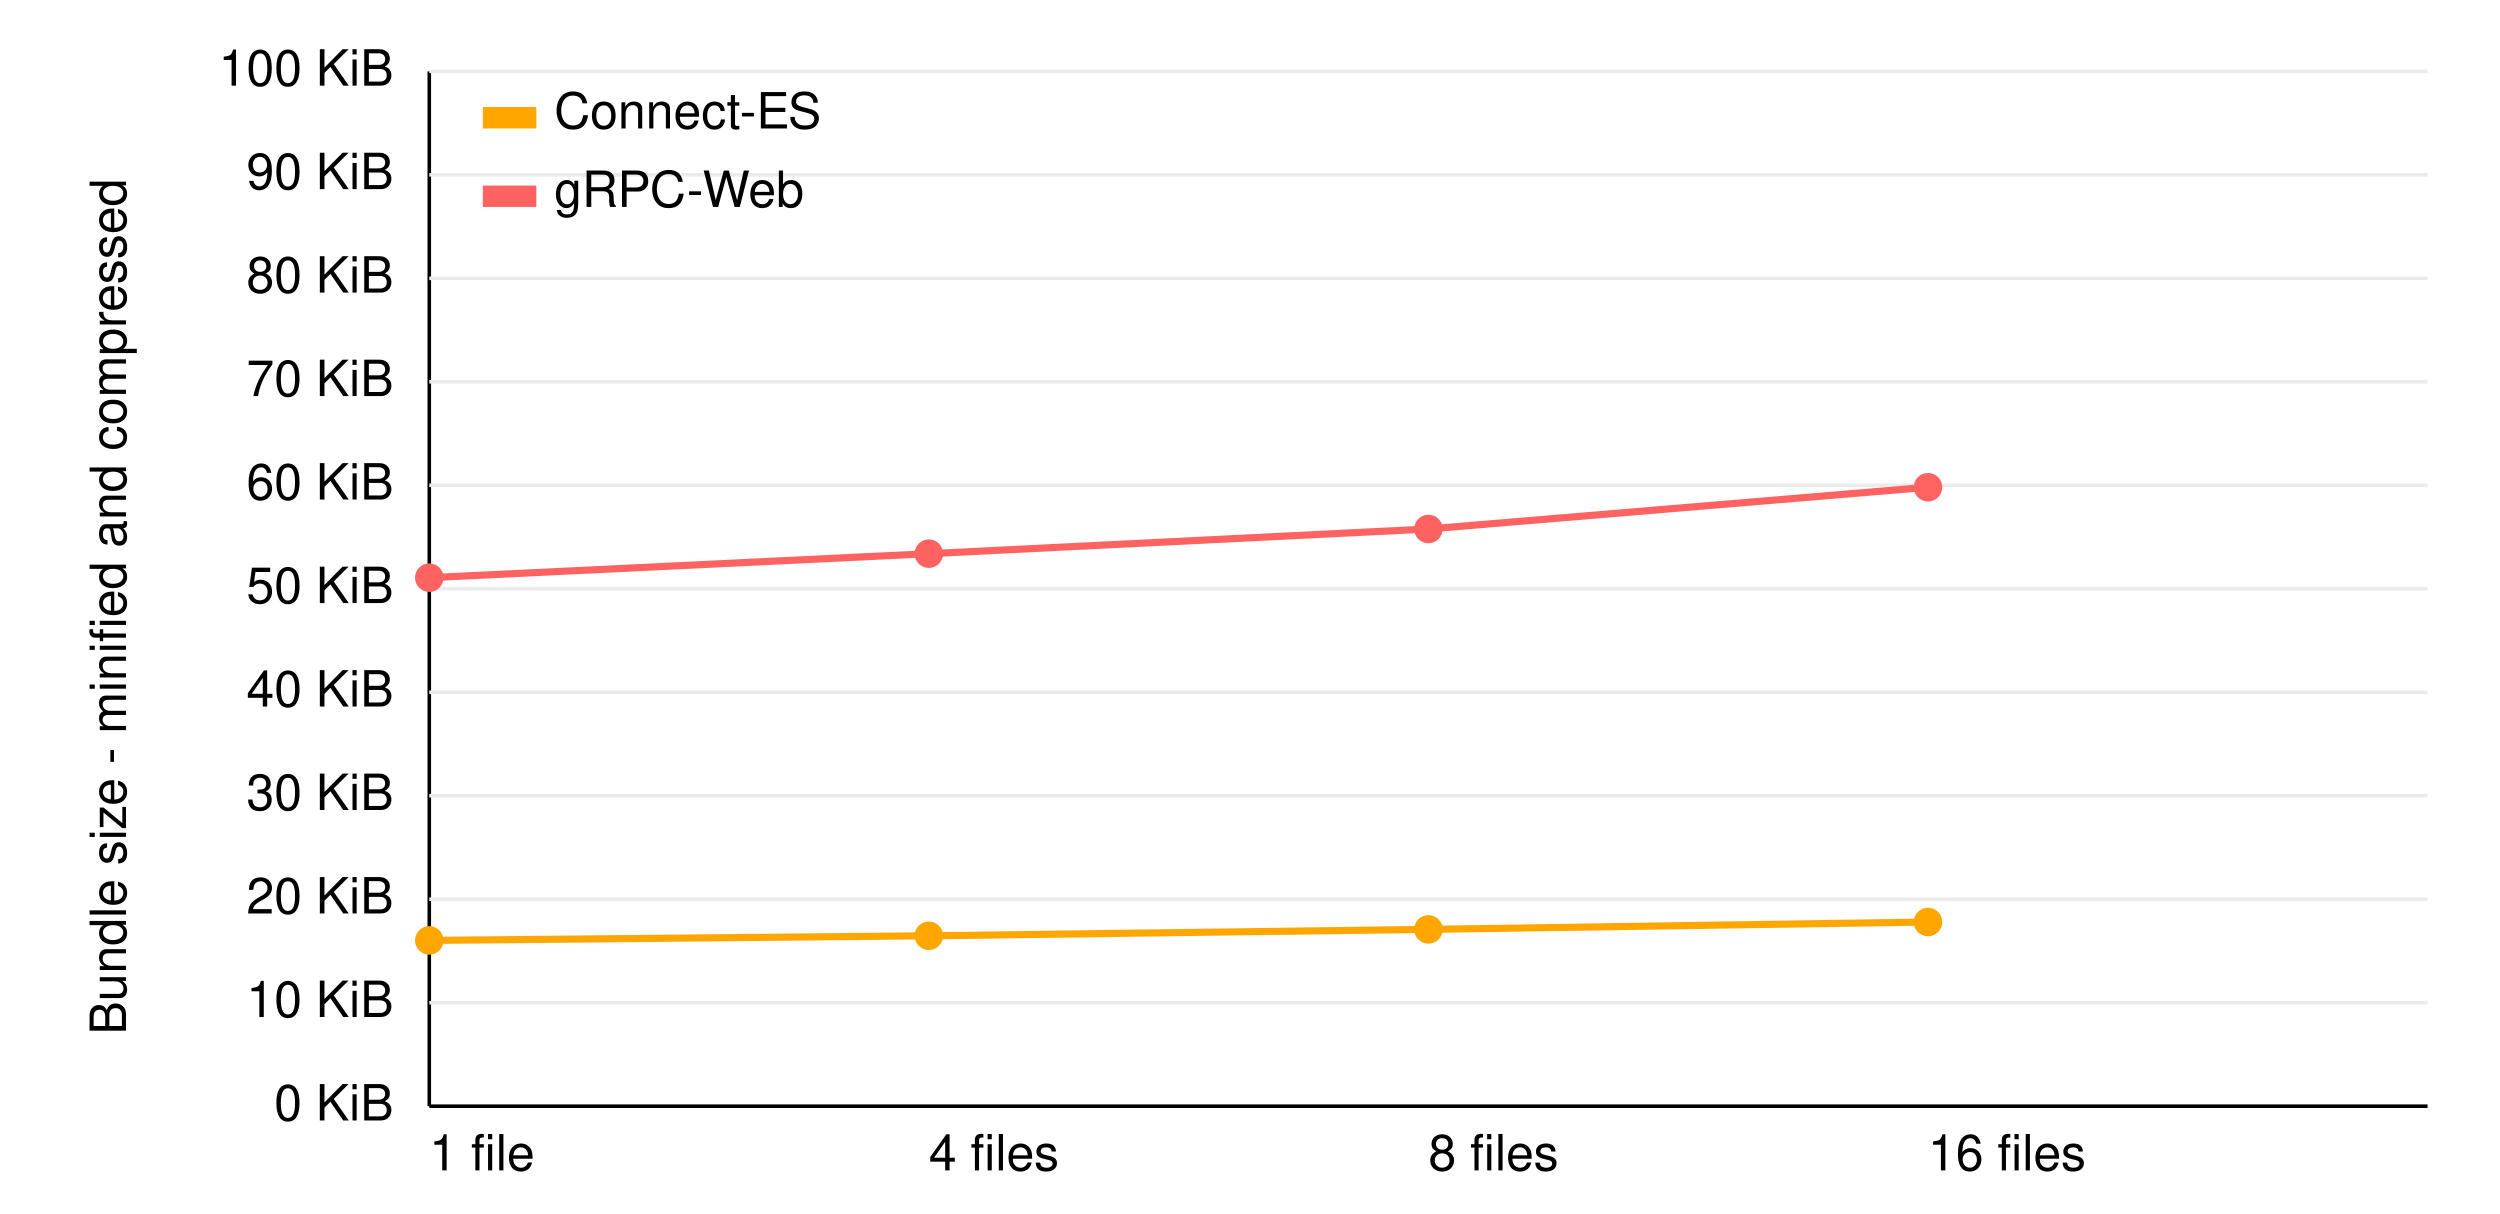
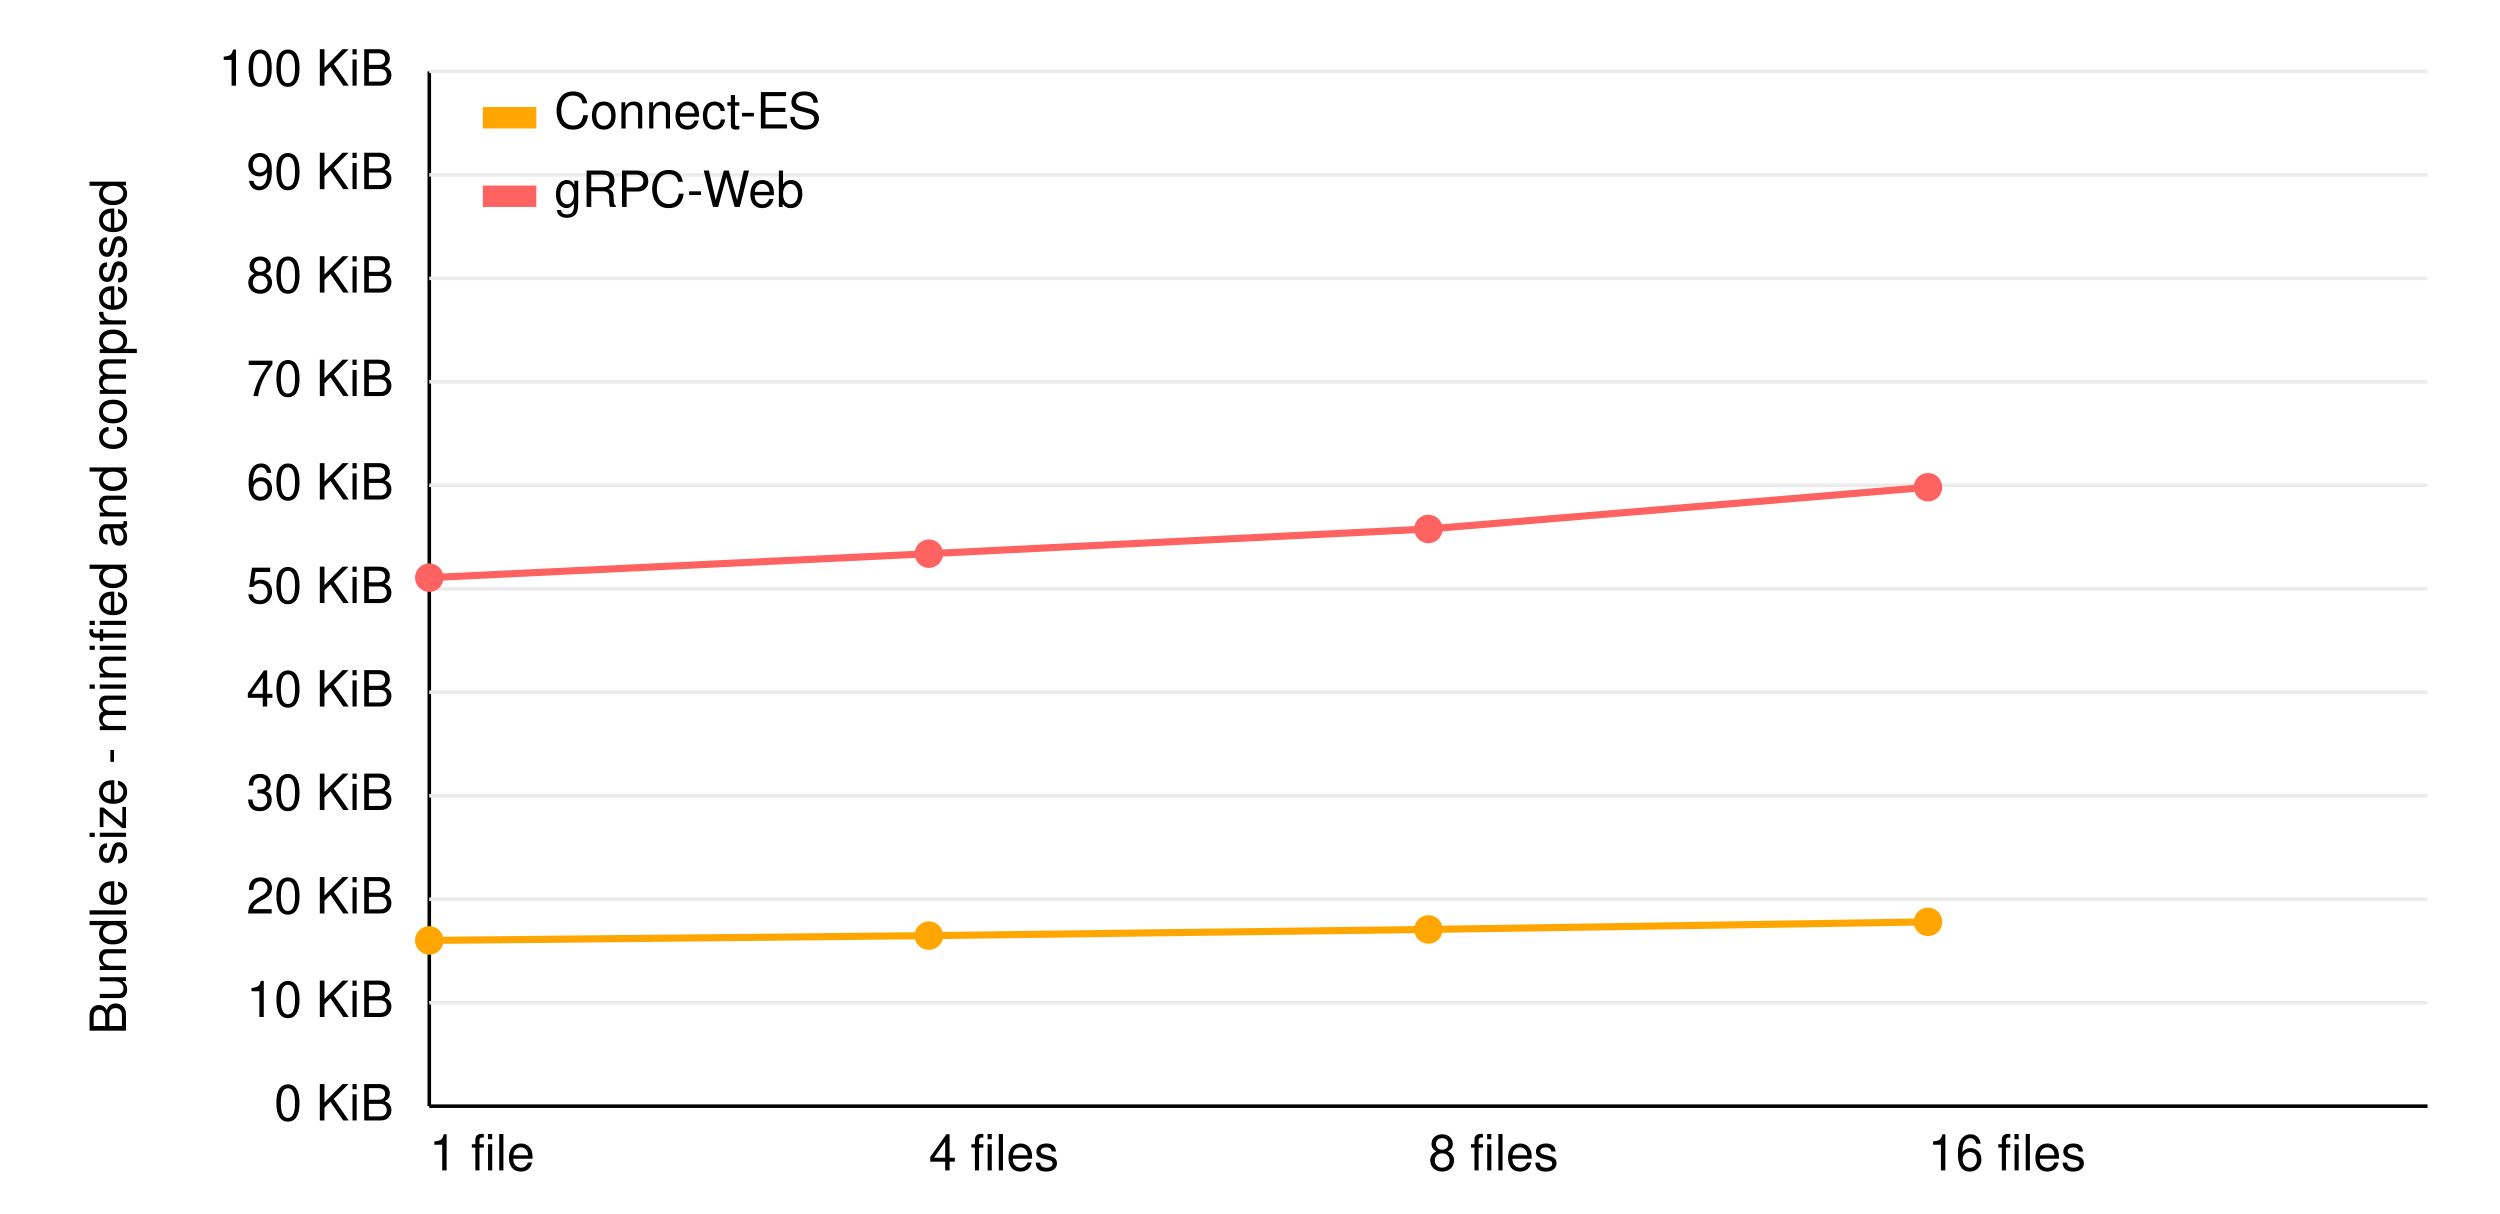
<svg xmlns="http://www.w3.org/2000/svg" version="1.1" width="680px" height="330px" viewBox="0 0 680 340" class="chart">
  <style>
      
      text {
        font: 14px Verdana, Helvetica, Arial, sans-serif;
      }
      
    </style>
  <g transform="translate(110,310)">
    <line y1="0" x2="560" stroke="black" />
    <text x="0" y="18" text-anchor="start">1 file</text>
    <text x="140" y="18" text-anchor="start">4 files</text>
    <text x="280" y="18" text-anchor="start">8 files</text>
    <text x="420" y="18" text-anchor="start">16 files</text>
  </g>
  <g transform="translate(110, 20)">
    <line x1="0" x2="0" y1="0" y2="290" stroke="black" />
    <g transform="rotate(-90), translate(-150,-85)">
      <text text-anchor="middle">Bundle size - minified and compressed</text>
    </g>
    <text x="-10" y="4" text-anchor="end">100 KiB</text>
    <line x1="0" x2="560" y1="0" y2="0" stroke="#ebebeb" />
    <text x="-10" y="33" text-anchor="end">90 KiB</text>
    <line x1="0" x2="560" y1="29" y2="29" stroke="#ebebeb" />
    <text x="-10" y="62" text-anchor="end">80 KiB</text>
    <line x1="0" x2="560" y1="58" y2="58" stroke="#ebebeb" />
    <text x="-10" y="91" text-anchor="end">70 KiB</text>
    <line x1="0" x2="560" y1="87" y2="87" stroke="#ebebeb" />
    <text x="-10" y="120" text-anchor="end">60 KiB</text>
    <line x1="0" x2="560" y1="116" y2="116" stroke="#ebebeb" />
    <text x="-10" y="149" text-anchor="end">50 KiB</text>
    <line x1="0" x2="560" y1="145" y2="145" stroke="#ebebeb" />
    <text x="-10" y="178" text-anchor="end">40 KiB</text>
    <line x1="0" x2="560" y1="174" y2="174" stroke="#ebebeb" />
    <text x="-10" y="207" text-anchor="end">30 KiB</text>
    <line x1="0" x2="560" y1="203" y2="203" stroke="#ebebeb" />
    <text x="-10" y="236" text-anchor="end">20 KiB</text>
    <line x1="0" x2="560" y1="232" y2="232" stroke="#ebebeb" />
    <text x="-10" y="265" text-anchor="end">10 KiB</text>
    <line x1="0" x2="560" y1="261" y2="261" stroke="#ebebeb" />
    <text x="-10" y="294" text-anchor="end">0 KiB</text>
  </g>
  <g transform="translate(110, 20)">
-     <polyline fill="none" stroke="#ffa600" stroke-width="2" points="0,243.541 140,242.249 280,240.448 420,238.383">
+     <polyline fill="none" stroke="#ffa600" stroke-width="2" points="0,243.549 140,242.204 280,240.471 420,238.349">
    </polyline>
-     <circle cx="0" cy="243.541" r="4" fill="#ffa600" />
-     <circle cx="140" cy="242.249" r="4" fill="#ffa600" />
-     <circle cx="280" cy="240.448" r="4" fill="#ffa600" />
-     <circle cx="420" cy="238.383" r="4" fill="#ffa600" />
+     <circle cx="0" cy="243.549" r="4" fill="#ffa600" />
+     <circle cx="140" cy="242.204" r="4" fill="#ffa600" />
+     <circle cx="280" cy="240.471" r="4" fill="#ffa600" />
+     <circle cx="420" cy="238.349" r="4" fill="#ffa600" />
  </g>
  <g transform="translate(110, 20)">
    <polyline fill="none" stroke="#ff6361" stroke-width="2" points="0,141.885 140,135.164 280,128.24 420,116.544">
    </polyline>
    <circle cx="0" cy="141.885" r="4" fill="#ff6361" />
    <circle cx="140" cy="135.164" r="4" fill="#ff6361" />
    <circle cx="280" cy="128.24" r="4" fill="#ff6361" />
    <circle cx="420" cy="116.544" r="4" fill="#ff6361" />
  </g>
  <g transform="translate(125, 30)">
    <g transform="translate(0, 0)">
      <rect width="15" height="6" fill="#ffa600" />
      <text x="20" y="6">Connect-ES</text>
    </g>
    <g transform="translate(0, 22)">
      <rect width="15" height="6" fill="#ff6361" />
      <text x="20" y="6">gRPC-Web</text>
    </g>
  </g>
</svg>
